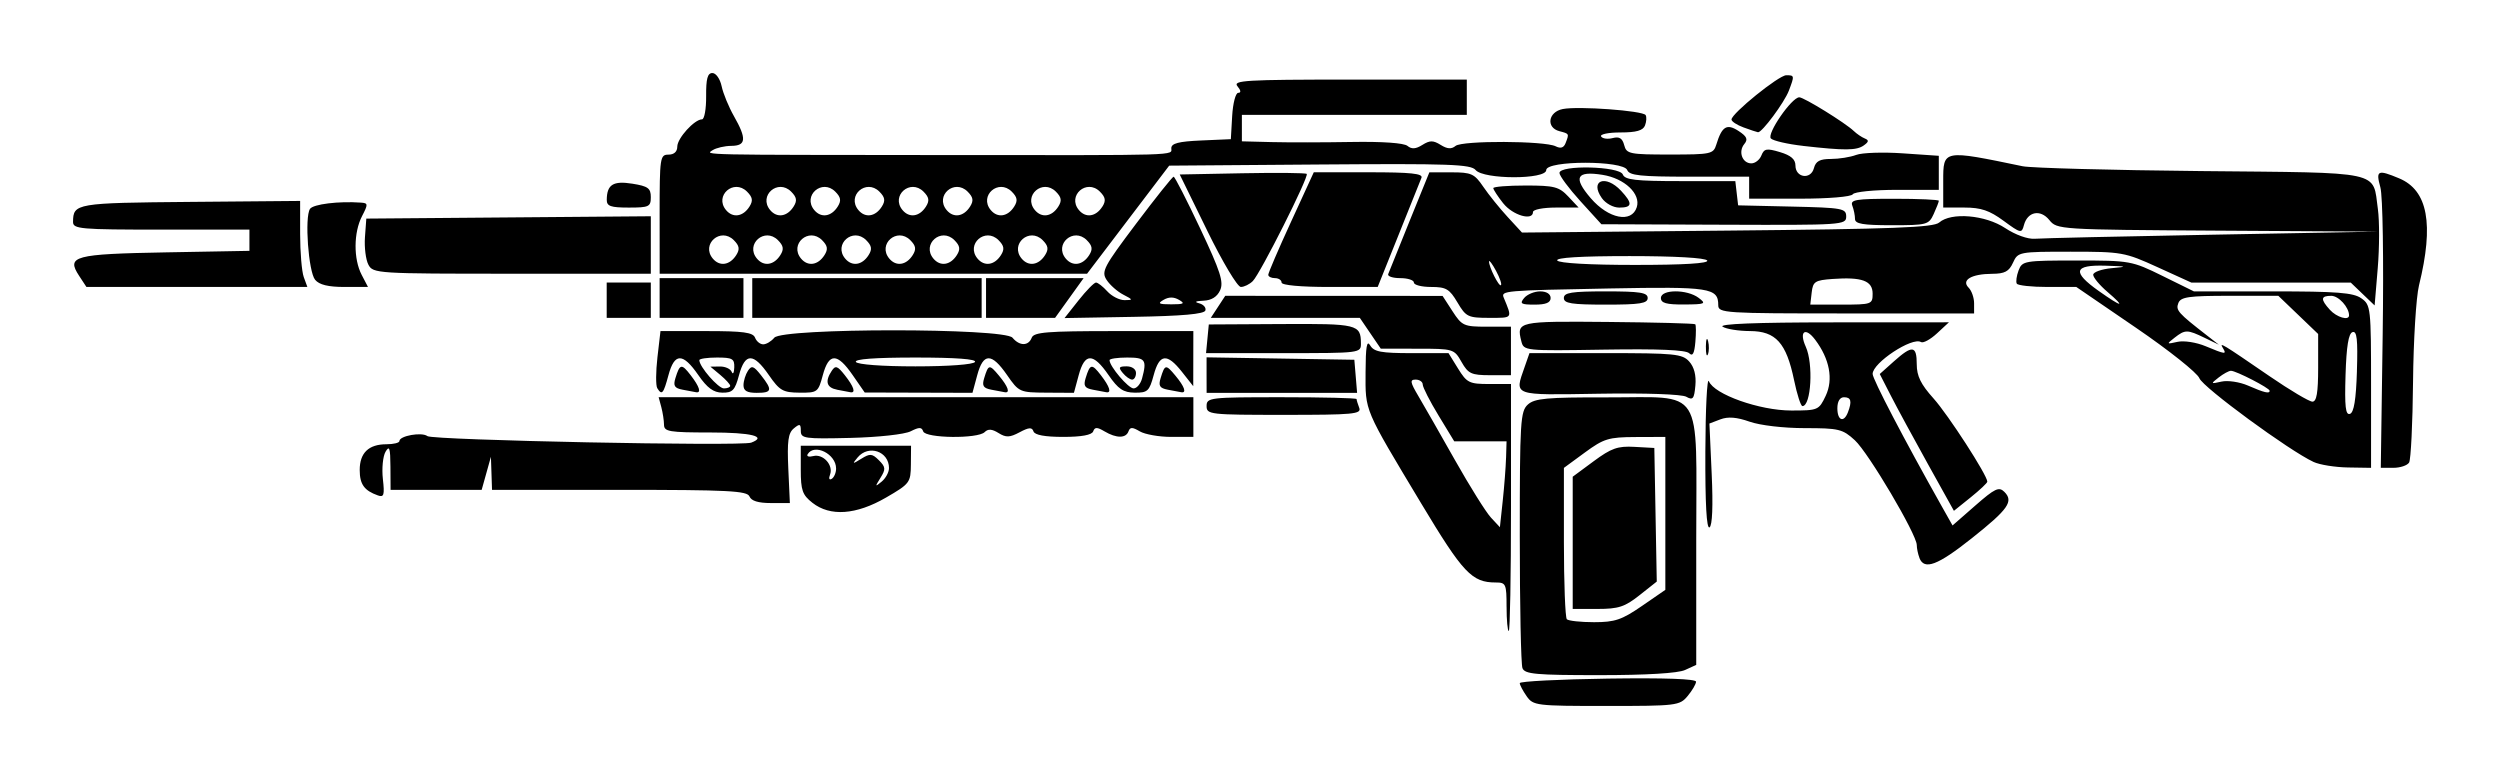
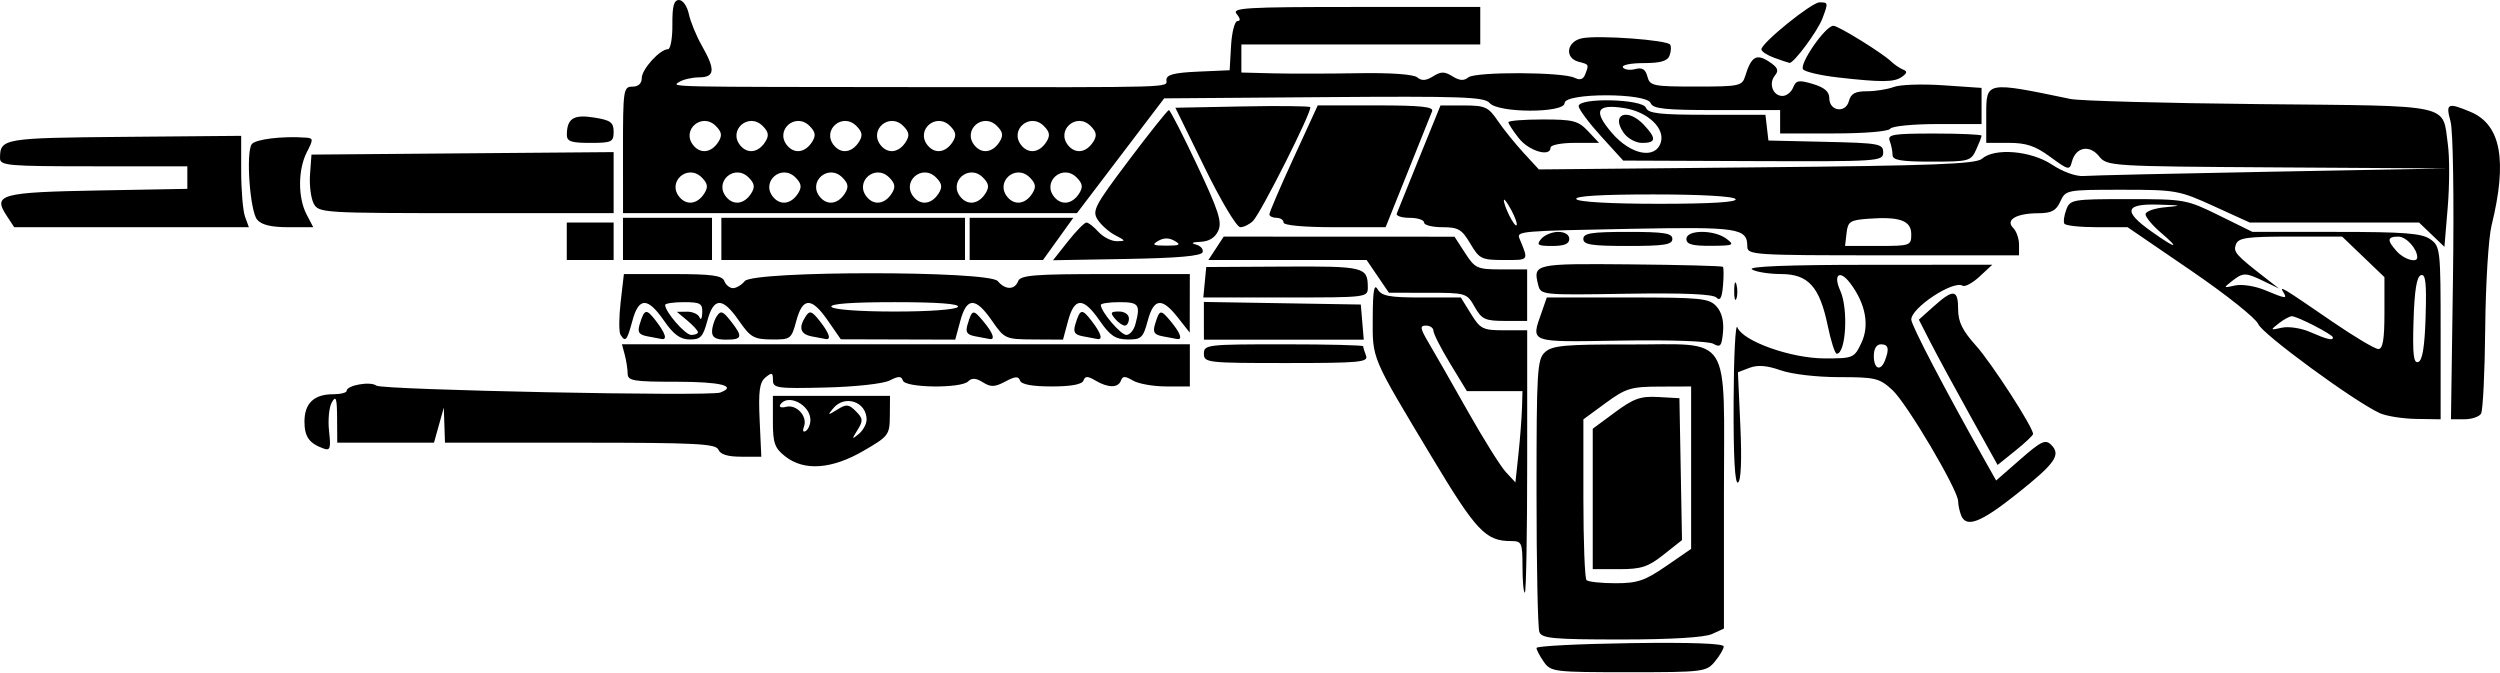
- <svg xmlns="http://www.w3.org/2000/svg" width="410.758" height="128" viewBox="0 0 108.68 33.867" version="1.1" id="svg8">
+ <svg xmlns="http://www.w3.org/2000/svg" width="102.33" height="27.517" viewBox="3.175 3.175 102.33 27.517" version="1.1" id="svg8">
  <defs id="defs2" />
  <g id="layer1">
    <path style="fill:#000000;fill-opacity:1;stroke-width:0.192" d="m 66.366,30.265 c -0.164,-0.234 -0.299,-0.49 -0.299,-0.568 0,-0.078 1.726,-0.166 3.835,-0.197 2.469,-0.036 3.833,0.013 3.829,0.136 -0.004,0.105 -0.169,0.386 -0.367,0.623 -0.347,0.416 -0.477,0.431 -3.53,0.431 -3.059,0 -3.181,-0.015 -3.469,-0.426 z m -0.182,-1.219 c -0.064,-0.167 -0.116,-2.742 -0.116,-5.723 0,-5.007 0.027,-5.444 0.351,-5.737 0.296,-0.268 0.826,-0.316 3.404,-0.311 4.303,0.009 3.916,-0.602 3.916,6.178 v 5.451 l -0.488,0.223 c -0.309,0.141 -1.676,0.223 -3.719,0.223 -2.769,0 -3.247,-0.043 -3.347,-0.303 z m 5.191,-2.701 1.021,-0.703 v -3.324 -3.324 l -1.294,0.005 c -1.172,0.004 -1.38,0.068 -2.205,0.673 l -0.911,0.668 v 3.226 c 0,1.774 0.058,3.284 0.128,3.354 0.07,0.07 0.603,0.128 1.184,0.128 0.903,0 1.205,-0.102 2.077,-0.703 z m -3.006,-2.747 v -2.874 l 0.911,-0.673 c 0.768,-0.568 1.046,-0.666 1.774,-0.625 l 0.863,0.048 0.053,2.904 0.053,2.904 -0.752,0.595 c -0.638,0.506 -0.913,0.595 -1.827,0.595 h -1.075 z m -2.876,2.779 c 0,-0.992 -0.028,-1.055 -0.47,-1.055 -1.037,0 -1.421,-0.407 -3.238,-3.433 -2.505,-4.172 -2.428,-3.99 -2.421,-5.713 0.004,-1.11 0.056,-1.409 0.201,-1.16 0.162,0.277 0.474,0.336 1.8,0.336 h 1.605 l 0.415,0.671 c 0.383,0.62 0.487,0.671 1.358,0.671 h 0.943 v 5.369 c 0,2.953 -0.043,5.369 -0.096,5.369 -0.053,0 -0.096,-0.475 -0.096,-1.055 z m -0.021,-6.472 0.021,-0.719 H 64.355 63.219 L 62.534,18.059 c -0.377,-0.62 -0.685,-1.224 -0.685,-1.342 0,-0.118 -0.138,-0.215 -0.307,-0.215 -0.26,0 -0.241,0.11 0.119,0.719 0.234,0.395 0.951,1.65 1.593,2.787 0.642,1.137 1.343,2.258 1.558,2.49 l 0.392,0.422 0.123,-1.148 c 0.068,-0.631 0.132,-1.471 0.144,-1.867 z m 17.97,4.347 c -0.064,-0.167 -0.116,-0.418 -0.116,-0.559 0,-0.457 -2.101,-4.012 -2.692,-4.554 -0.531,-0.487 -0.696,-0.527 -2.177,-0.527 -0.918,0 -1.943,-0.12 -2.399,-0.281 -0.558,-0.197 -0.938,-0.227 -1.271,-0.1 l -0.475,0.181 0.099,2.197 c 0.063,1.385 0.028,2.241 -0.095,2.317 -0.129,0.079 -0.19,-1.034 -0.181,-3.295 0.007,-1.878 0.077,-3.254 0.154,-3.058 0.224,0.57 2.202,1.273 3.583,1.273 1.161,0 1.2,-0.016 1.494,-0.637 0.34,-0.716 0.173,-1.605 -0.459,-2.443 -0.43,-0.57 -0.709,-0.359 -0.406,0.308 0.336,0.738 0.233,2.58 -0.145,2.58 -0.072,0 -0.236,-0.508 -0.364,-1.128 -0.335,-1.62 -0.794,-2.131 -1.919,-2.134 -0.493,-0.002 -1.026,-0.087 -1.185,-0.189 -0.19,-0.123 1.435,-0.187 4.774,-0.189 l 5.062,-0.003 -0.521,0.483 c -0.286,0.265 -0.598,0.434 -0.694,0.376 -0.379,-0.234 -2.102,0.901 -2.102,1.386 0,0.228 1.36,2.833 3.012,5.767 l 0.462,0.82 0.99,-0.866 c 0.854,-0.747 1.028,-0.829 1.262,-0.595 0.413,0.413 0.175,0.754 -1.414,2.016 -1.486,1.181 -2.069,1.401 -2.278,0.857 z m -3.109,-6.328 c 0.184,-0.48 0.138,-0.655 -0.171,-0.655 -0.179,0 -0.288,0.181 -0.288,0.479 0,0.536 0.28,0.643 0.459,0.176 z M 35.317,21.857 C 34.882,21.515 34.811,21.315 34.811,20.419 v -1.041 h 2.397 2.397 l -0.007,0.815 c -0.007,0.785 -0.046,0.838 -1.082,1.438 -1.299,0.753 -2.428,0.833 -3.199,0.226 z m 3.33,-1.505 c 0,-0.735 -0.892,-1.037 -1.367,-0.463 -0.241,0.291 -0.227,0.296 0.165,0.052 0.376,-0.234 0.47,-0.225 0.763,0.068 0.294,0.294 0.302,0.388 0.068,0.763 -0.244,0.392 -0.24,0.406 0.052,0.165 0.175,-0.145 0.318,-0.408 0.318,-0.585 z m -2.301,0.012 c 0,-0.627 -0.94,-1.099 -1.235,-0.62 -0.059,0.096 0.05,0.133 0.242,0.083 0.428,-0.112 0.887,0.396 0.73,0.806 -0.066,0.173 -0.035,0.25 0.074,0.183 0.104,-0.064 0.19,-0.267 0.19,-0.451 z m 47.462,-0.195 c -0.623,-1.121 -1.349,-2.459 -1.612,-2.974 l -0.479,-0.936 0.615,-0.55 c 0.803,-0.717 0.993,-0.693 0.993,0.126 0,0.512 0.176,0.871 0.729,1.486 0.637,0.708 2.339,3.341 2.339,3.618 0,0.055 -0.327,0.363 -0.726,0.684 l -0.726,0.584 z m -51.228,1.414 c -0.095,-0.246 -0.903,-0.288 -5.651,-0.288 h -5.54 l -0.024,-0.719 -0.024,-0.719 -0.201,0.719 -0.201,0.719 h -1.98 -1.98 l -0.006,-1.007 c -0.005,-0.818 -0.045,-0.94 -0.214,-0.648 -0.115,0.197 -0.166,0.729 -0.115,1.183 0.079,0.699 0.046,0.808 -0.217,0.714 -0.594,-0.21 -0.79,-0.485 -0.79,-1.105 0,-0.744 0.389,-1.119 1.161,-1.119 0.311,0 0.565,-0.063 0.565,-0.139 0,-0.23 0.979,-0.402 1.217,-0.215 0.226,0.178 13.64,0.449 14.076,0.284 0.71,-0.268 0.012,-0.442 -1.774,-0.442 -1.789,0 -2.014,-0.037 -2.016,-0.336 -0.002,-0.185 -0.055,-0.53 -0.118,-0.767 l -0.116,-0.431 h 11.623 11.623 v 0.863 0.863 h -0.961 c -0.529,0 -1.144,-0.108 -1.367,-0.24 -0.325,-0.192 -0.423,-0.192 -0.493,0 -0.111,0.306 -0.523,0.306 -1.041,0 -0.325,-0.192 -0.423,-0.192 -0.493,0 -0.057,0.157 -0.504,0.24 -1.301,0.24 -0.801,0 -1.242,-0.082 -1.295,-0.24 -0.063,-0.186 -0.197,-0.178 -0.603,0.039 -0.431,0.23 -0.592,0.235 -0.917,0.032 -0.283,-0.177 -0.453,-0.188 -0.602,-0.039 -0.297,0.297 -2.571,0.27 -2.672,-0.032 -0.064,-0.19 -0.176,-0.191 -0.543,-0.004 -0.261,0.133 -1.402,0.258 -2.62,0.288 -1.999,0.048 -2.158,0.026 -2.157,-0.307 3.84e-4,-0.307 -0.044,-0.322 -0.306,-0.105 -0.244,0.203 -0.292,0.555 -0.238,1.749 l 0.068,1.495 h -0.822 c -0.554,0 -0.858,-0.094 -0.933,-0.288 z M 100.576,20.082 C 99.528,19.599 95.761,16.837 95.611,16.441 95.523,16.211 94.284,15.224 92.856,14.249 l -2.595,-1.774 h -1.251 c -0.688,0 -1.289,-0.065 -1.336,-0.144 -0.047,-0.079 -0.011,-0.338 0.078,-0.575 0.157,-0.415 0.252,-0.431 2.53,-0.431 2.317,0 2.395,0.014 3.729,0.671 l 1.362,0.671 h 3.425 c 2.79,0 3.504,0.055 3.851,0.299 0.414,0.29 0.426,0.398 0.426,3.835 v 3.537 l -1.007,-0.016 c -0.554,-0.009 -1.226,-0.116 -1.493,-0.24 z m 1.884,-3.949 c 0.043,-1.383 5.8e-4,-1.759 -0.192,-1.695 -0.172,0.057 -0.264,0.619 -0.302,1.859 -0.043,1.383 -5.8e-4,1.759 0.192,1.695 0.172,-0.057 0.264,-0.619 0.303,-1.859 z m -1.685,-0.143 v -1.471 l -0.866,-0.83 -0.866,-0.83 h -2.112 c -1.789,0 -2.131,0.049 -2.234,0.317 -0.12,0.312 -0.018,0.427 1.251,1.412 l 0.512,0.398 -0.614,-0.297 c -0.759,-0.367 -0.852,-0.368 -1.315,-0.006 -0.356,0.278 -0.35,0.286 0.128,0.178 0.278,-0.063 0.82,0.021 1.222,0.189 0.863,0.36 0.93,0.368 0.753,0.08 -0.17,-0.275 -0.063,-0.21 2.022,1.22 0.891,0.611 1.732,1.111 1.87,1.111 0.183,0 0.249,-0.392 0.249,-1.471 z m -2.109,0.996 c 0,-0.115 -1.459,-0.867 -1.681,-0.867 -0.09,0 -0.33,0.131 -0.535,0.291 -0.356,0.278 -0.35,0.286 0.124,0.179 0.273,-0.062 0.791,0.016 1.151,0.173 0.714,0.311 0.942,0.365 0.942,0.224 z m 3.452,-3.276 c 0,-0.353 -0.452,-0.85 -0.774,-0.85 -0.46,0 -0.475,0.149 -0.059,0.608 0.297,0.328 0.833,0.484 0.833,0.242 z M 91.619,12.693 c -0.343,-0.293 -0.623,-0.63 -0.623,-0.748 0,-0.118 0.367,-0.248 0.815,-0.288 0.707,-0.064 0.669,-0.078 -0.288,-0.107 -1.373,-0.042 -1.455,0.271 -0.288,1.098 1.021,0.723 1.2,0.744 0.384,0.045 z m 11.961,1.876 c 0.047,-3.312 0.004,-6.047 -0.1,-6.424 -0.205,-0.742 -0.12,-0.783 0.816,-0.392 1.248,0.522 1.52,1.984 0.863,4.653 -0.126,0.512 -0.242,2.403 -0.259,4.202 -0.017,1.799 -0.094,3.374 -0.171,3.5 -0.078,0.126 -0.386,0.229 -0.686,0.229 h -0.545 z m -51.127,3.083 c 0,-0.368 0.128,-0.384 3.26,-0.384 1.793,0 3.26,0.036 3.26,0.08 0,0.044 0.052,0.217 0.116,0.384 0.103,0.27 -0.26,0.303 -3.26,0.303 -3.248,0 -3.376,-0.015 -3.376,-0.384 z m 20.855,-0.404 c -0.195,-0.11 -1.769,-0.165 -3.787,-0.132 -3.814,0.062 -3.685,0.108 -3.243,-1.161 l 0.211,-0.604 h 3.307 c 3.007,0 3.337,0.033 3.637,0.365 0.215,0.237 0.309,0.601 0.269,1.043 -0.052,0.582 -0.108,0.651 -0.394,0.49 z m -44.735,-0.373 c -0.069,-0.111 -0.065,-0.715 0.007,-1.342 l 0.132,-1.14 h 2.001 c 1.601,0 2.023,0.057 2.111,0.288 0.061,0.158 0.22,0.288 0.354,0.288 0.134,0 0.351,-0.129 0.482,-0.288 0.356,-0.429 9.998,-0.429 10.355,0 0.306,0.368 0.695,0.368 0.836,0 0.092,-0.241 0.671,-0.288 3.568,-0.288 h 3.458 l -0.002,1.198 -0.002,1.198 -0.491,-0.623 c -0.651,-0.826 -0.98,-0.788 -1.23,0.144 -0.187,0.695 -0.264,0.766 -0.822,0.76 -0.497,-0.006 -0.717,-0.153 -1.141,-0.767 -0.672,-0.972 -1.033,-0.97 -1.296,0.007 l -0.207,0.767 -1.191,-0.007 c -1.168,-0.007 -1.201,-0.022 -1.717,-0.767 -0.672,-0.972 -1.033,-0.97 -1.296,0.007 l -0.207,0.767 -2.342,-0.007 -2.342,-0.007 -0.526,-0.76 c -0.672,-0.972 -1.033,-0.97 -1.296,0.007 -0.2,0.743 -0.232,0.767 -1.014,0.76 -0.721,-0.006 -0.864,-0.089 -1.333,-0.767 -0.672,-0.972 -1.033,-0.97 -1.296,0.007 -0.177,0.659 -0.28,0.766 -0.726,0.76 -0.385,-0.005 -0.656,-0.204 -1.045,-0.767 -0.672,-0.972 -1.033,-0.97 -1.296,0.007 -0.219,0.812 -0.285,0.889 -0.486,0.565 z m 3.17,-0.103 c 0,-0.062 -0.194,-0.275 -0.431,-0.473 l -0.431,-0.36 0.415,-0.006 c 0.229,-0.004 0.459,0.101 0.512,0.233 0.053,0.132 0.104,0.046 0.112,-0.192 0.013,-0.378 -0.08,-0.431 -0.752,-0.431 -0.422,0 -0.767,0.051 -0.767,0.114 0,0.284 0.821,1.228 1.068,1.228 0.151,0 0.275,-0.051 0.275,-0.113 z m 17.904,-0.318 c 0.218,-0.812 0.148,-0.911 -0.646,-0.911 -0.422,0 -0.767,0.051 -0.767,0.114 0,0.27 0.815,1.228 1.045,1.228 0.139,0 0.304,-0.194 0.368,-0.431 z m -0.838,-0.24 c -0.199,-0.24 -0.172,-0.288 0.168,-0.288 0.234,0 0.407,0.122 0.407,0.288 0,0.158 -0.076,0.288 -0.168,0.288 -0.093,0 -0.276,-0.129 -0.407,-0.288 z m -6.424,-0.479 c 0.077,-0.124 -0.833,-0.192 -2.589,-0.192 -1.756,0 -2.666,0.067 -2.589,0.192 0.069,0.112 1.149,0.192 2.589,0.192 1.44,0 2.52,-0.08 2.589,-0.192 z m -12.712,1.206 c -0.351,-0.067 -0.414,-0.168 -0.312,-0.501 0.193,-0.63 0.267,-0.644 0.665,-0.127 0.385,0.5 0.473,0.782 0.231,0.738 -0.079,-0.014 -0.342,-0.064 -0.584,-0.11 z m 2.648,-0.199 c 0.002,-0.185 0.089,-0.465 0.193,-0.623 0.161,-0.244 0.248,-0.214 0.568,0.192 0.512,0.65 0.483,0.767 -0.189,0.767 -0.421,0 -0.574,-0.09 -0.572,-0.336 z m 4.072,0.2 c -0.463,-0.089 -0.541,-0.362 -0.235,-0.823 0.161,-0.244 0.248,-0.214 0.568,0.192 0.394,0.5 0.488,0.785 0.243,0.741 -0.079,-0.014 -0.338,-0.064 -0.575,-0.109 z m 6.703,-0.001 c -0.351,-0.067 -0.414,-0.168 -0.312,-0.501 0.186,-0.607 0.224,-0.613 0.644,-0.109 0.397,0.477 0.498,0.765 0.251,0.72 -0.079,-0.014 -0.342,-0.064 -0.584,-0.11 z m 4.41,0 c -0.351,-0.067 -0.414,-0.168 -0.312,-0.501 0.193,-0.63 0.267,-0.644 0.665,-0.127 0.385,0.5 0.473,0.782 0.231,0.738 -0.079,-0.014 -0.342,-0.064 -0.584,-0.11 z m 3.26,0 c -0.351,-0.067 -0.414,-0.168 -0.312,-0.501 0.186,-0.607 0.224,-0.613 0.644,-0.109 0.397,0.477 0.498,0.765 0.251,0.72 -0.079,-0.014 -0.342,-0.064 -0.584,-0.11 z m 1.686,-0.635 v -0.772 l 3.212,0.053 3.212,0.053 0.06,0.719 0.06,0.719 h -3.271 -3.271 z m 11.083,-0.572 c -0.321,-0.565 -0.352,-0.574 -1.918,-0.575 l -1.591,-0.001 -0.456,-0.67 -0.456,-0.67 H 55.875 52.636 l 0.314,-0.479 0.314,-0.479 4.724,0.002 4.724,0.002 0.433,0.669 c 0.408,0.63 0.494,0.669 1.486,0.669 h 1.053 v 1.055 1.055 l -0.911,-0.001 c -0.81,-0.001 -0.947,-0.064 -1.237,-0.575 z m 9.896,-0.379 c -0.142,-0.144 -1.333,-0.194 -3.7,-0.156 -3.461,0.056 -3.491,0.053 -3.596,-0.367 -0.215,-0.858 -0.151,-0.872 3.769,-0.836 2.05,0.019 3.756,0.064 3.792,0.1 0.036,0.036 0.038,0.382 0.005,0.768 -0.044,0.51 -0.118,0.644 -0.271,0.49 z m 0.727,-0.291 c 0.004,-0.316 0.047,-0.423 0.096,-0.236 0.049,0.187 0.045,0.445 -0.007,0.575 -0.053,0.13 -0.092,-0.023 -0.088,-0.339 z M 52.489,14.728 l 0.06,-0.623 3.164,-0.018 c 3.3,-0.019 3.443,0.016 3.449,0.833 0.003,0.431 7.92e-4,0.431 -3.365,0.431 H 52.429 Z M 26.374,13.05 v -0.767 h 0.959 0.959 v 0.767 0.767 h -0.959 -0.959 z m 2.301,-0.096 v -0.863 h 1.822 1.822 v 0.863 0.863 h -1.822 -1.822 z m 4.027,0 v -0.863 h 4.986 4.986 v 0.863 0.863 h -4.986 -4.986 z m 10.163,0 v -0.863 h 2.121 2.121 l -0.62,0.863 -0.62,0.863 H 44.367 42.865 Z m 4.023,0.101 c 0.336,-0.425 0.677,-0.772 0.757,-0.772 0.08,0 0.302,0.173 0.493,0.384 0.191,0.211 0.528,0.382 0.749,0.381 0.378,-0.003 0.374,-0.017 -0.057,-0.24 -0.252,-0.13 -0.577,-0.416 -0.721,-0.636 -0.241,-0.367 -0.139,-0.563 1.278,-2.445 0.847,-1.125 1.582,-2.046 1.633,-2.046 0.051,0 0.571,1.014 1.155,2.253 0.882,1.87 1.029,2.326 0.866,2.685 -0.13,0.286 -0.376,0.439 -0.728,0.454 -0.344,0.014 -0.409,0.054 -0.185,0.112 0.19,0.049 0.313,0.19 0.272,0.313 -0.051,0.155 -1.007,0.24 -3.099,0.276 l -3.024,0.053 z m 4.366,-0.02 c -0.228,-0.133 -0.443,-0.133 -0.671,0 -0.274,0.159 -0.212,0.195 0.336,0.195 0.548,0 0.609,-0.036 0.336,-0.195 z m 12.103,0.111 c -0.345,-0.585 -0.492,-0.671 -1.144,-0.671 -0.411,0 -0.748,-0.086 -0.748,-0.192 0,-0.105 -0.266,-0.192 -0.591,-0.192 -0.325,0 -0.562,-0.078 -0.527,-0.173 0.035,-0.095 0.452,-1.13 0.927,-2.3 l 0.863,-2.126 0.959,-9.48e-5 c 0.868,-8.63e-5 0.999,0.059 1.386,0.628 0.235,0.346 0.71,0.935 1.055,1.309 l 0.627,0.681 8.917,-0.085 c 7.24,-0.069 8.973,-0.135 9.219,-0.351 0.52,-0.457 2.003,-0.332 2.869,0.241 0.446,0.295 0.985,0.489 1.29,0.464 0.288,-0.024 3.76,-0.103 7.715,-0.176 l 7.191,-0.133 -6.968,-0.043 C 89.505,9.983 89.423,9.978 89.09,9.567 88.699,9.083 88.138,9.197 87.983,9.792 87.888,10.154 87.842,10.144 87.1,9.599 86.487,9.148 86.118,9.023 85.397,9.023 H 84.476 V 7.873 c 0,-1.372 -0.02,-1.368 3.452,-0.646 0.369,0.077 3.857,0.171 7.751,0.21 7.996,0.079 7.457,-0.037 7.693,1.655 0.071,0.513 0.069,1.664 -0.006,2.559 l -0.136,1.627 -0.519,-0.497 -0.519,-0.497 h -3.465 -3.465 l -1.473,-0.671 c -1.421,-0.648 -1.553,-0.671 -3.767,-0.671 -2.261,0 -2.298,0.007 -2.513,0.479 -0.173,0.381 -0.36,0.48 -0.907,0.482 -0.897,0.004 -1.353,0.272 -1.022,0.603 0.131,0.131 0.238,0.437 0.238,0.679 v 0.441 h -5.561 c -5.312,0 -5.561,-0.016 -5.561,-0.36 0,-0.754 -0.357,-0.809 -4.726,-0.726 -4.597,0.087 -4.725,0.098 -4.6,0.399 0.379,0.917 0.406,0.879 -0.63,0.879 -0.923,0 -1.011,-0.043 -1.382,-0.671 z m 18.05,-0.38 c 0,-0.561 -0.463,-0.731 -1.741,-0.639 -0.764,0.055 -0.853,0.112 -0.908,0.588 l -0.061,0.527 h 1.355 c 1.315,0 1.355,-0.014 1.355,-0.476 z M 65.035,11.773 c -0.162,-0.299 -0.298,-0.484 -0.303,-0.409 -0.013,0.228 0.433,1.118 0.518,1.033 0.044,-0.044 -0.053,-0.325 -0.215,-0.624 z m 9.181,-0.448 c -0.071,-0.116 -1.412,-0.192 -3.378,-0.192 -2.124,0 -3.219,0.067 -3.141,0.192 0.071,0.116 1.412,0.192 3.378,0.192 2.124,0 3.219,-0.067 3.141,-0.192 z m -7.958,1.63 c 0.131,-0.158 0.444,-0.288 0.695,-0.288 0.277,0 0.456,0.113 0.456,0.288 0,0.203 -0.205,0.288 -0.695,0.288 -0.596,0 -0.661,-0.041 -0.456,-0.288 z m 1.726,0 c 0,-0.235 0.33,-0.288 1.822,-0.288 1.491,0 1.822,0.052 1.822,0.288 0,0.235 -0.33,0.288 -1.822,0.288 -1.491,0 -1.822,-0.052 -1.822,-0.288 z m 4.219,0 c 0,-0.382 1.139,-0.386 1.641,-0.006 0.343,0.259 0.292,0.282 -0.634,0.288 -0.77,0.005 -1.007,-0.062 -1.007,-0.282 z M 3.436,11.986 c -0.558,-0.852 -0.222,-0.942 3.773,-1.015 l 3.634,-0.066 V 10.444 9.982 H 7.007 c -3.526,0 -3.835,-0.027 -3.832,-0.336 0.007,-0.805 0.122,-0.825 5.093,-0.869 l 4.779,-0.042 v 1.438 c 0,0.791 0.071,1.632 0.157,1.87 l 0.157,0.431 H 8.559 3.756 Z M 13.699,12.164 C 13.407,11.812 13.236,9.433 13.477,9.08 c 0.14,-0.205 1.245,-0.341 2.212,-0.272 0.315,0.022 0.319,0.066 0.048,0.59 -0.367,0.71 -0.374,1.862 -0.015,2.55 l 0.275,0.527 h -1.02 c -0.707,0 -1.099,-0.095 -1.278,-0.311 z m 38.783,-2.134 -1.197,-2.445 2.72,-0.053 c 1.496,-0.029 2.756,-0.017 2.801,0.028 0.108,0.108 -2.015,4.331 -2.343,4.658 -0.141,0.141 -0.376,0.257 -0.521,0.257 -0.147,0 -0.792,-1.079 -1.461,-2.445 z m 3.231,2.253 c 0,-0.105 -0.129,-0.192 -0.288,-0.192 -0.158,0 -0.289,-0.065 -0.291,-0.144 -0.002,-0.079 0.443,-1.115 0.988,-2.301 l 0.991,-2.157 h 2.388 c 1.833,0 2.366,0.056 2.293,0.24 -0.052,0.132 -0.502,1.254 -0.999,2.493 l -0.904,2.253 h -2.089 c -1.265,0 -2.089,-0.076 -2.089,-0.192 z m -39.697,-0.774 c -0.115,-0.215 -0.183,-0.754 -0.151,-1.198 l 0.059,-0.808 6.184,-0.051 6.184,-0.051 v 1.249 1.249 h -6.034 c -5.875,0 -6.039,-0.01 -6.243,-0.391 z M 28.675,9.311 c 0,-2.461 0.019,-2.589 0.384,-2.589 0.243,0 0.384,-0.128 0.384,-0.35 0,-0.363 0.746,-1.184 1.075,-1.184 0.103,0 0.184,-0.453 0.179,-1.007 C 30.691,3.424 30.758,3.175 30.969,3.175 c 0.156,0 0.334,0.255 0.402,0.575 0.067,0.316 0.308,0.901 0.535,1.3 0.559,0.981 0.532,1.288 -0.114,1.291 -0.29,0.002 -0.657,0.087 -0.815,0.189 -0.324,0.21 -0.667,0.202 10.067,0.211 10.44,0.008 9.875,0.025 9.875,-0.298 0,-0.211 0.316,-0.293 1.294,-0.336 l 1.294,-0.057 0.058,-1.007 c 0.032,-0.554 0.15,-1.007 0.263,-1.007 0.131,0 0.119,-0.104 -0.034,-0.288 -0.211,-0.254 0.35,-0.288 4.866,-0.288 h 5.105 v 0.767 0.767 H 58.877 53.987 v 0.575 0.575 l 1.294,0.033 c 0.712,0.018 2.275,0.016 3.474,-0.005 1.336,-0.023 2.277,0.043 2.43,0.17 0.181,0.15 0.36,0.139 0.648,-0.042 0.327,-0.204 0.47,-0.204 0.797,0 0.287,0.179 0.468,0.191 0.646,0.043 0.288,-0.239 3.872,-0.225 4.353,0.017 0.217,0.109 0.352,0.066 0.431,-0.141 0.158,-0.411 0.162,-0.403 -0.268,-0.516 -0.593,-0.155 -0.492,-0.837 0.144,-0.963 0.675,-0.134 3.484,0.071 3.603,0.263 0.049,0.08 0.037,0.283 -0.027,0.45 -0.085,0.222 -0.375,0.305 -1.067,0.305 -0.522,0 -0.901,0.078 -0.842,0.174 0.059,0.096 0.285,0.127 0.502,0.071 0.29,-0.076 0.423,0.005 0.502,0.306 0.1,0.382 0.229,0.409 1.989,0.409 1.785,0 1.889,-0.022 2.015,-0.431 0.244,-0.797 0.457,-0.927 0.969,-0.592 0.362,0.237 0.417,0.363 0.249,0.566 -0.274,0.33 -0.088,0.841 0.306,0.841 0.165,0 0.362,-0.155 0.437,-0.345 0.119,-0.298 0.229,-0.318 0.809,-0.144 0.474,0.142 0.671,0.313 0.671,0.582 0,0.534 0.668,0.63 0.803,0.115 0.08,-0.304 0.257,-0.4 0.741,-0.4 0.35,0 0.844,-0.079 1.098,-0.176 0.254,-0.097 1.166,-0.127 2.026,-0.068 l 1.564,0.107 v 0.74 0.74 h -1.81 c -1,0 -1.863,0.086 -1.929,0.192 -0.068,0.11 -1.057,0.192 -2.312,0.192 H 76.039 V 8.161 7.681 h -2.595 c -2.13,0 -2.614,-0.052 -2.705,-0.288 -0.162,-0.423 -3.521,-0.423 -3.521,0 0,0.417 -2.724,0.414 -3.07,-0.002 -0.208,-0.25 -1.135,-0.283 -6.781,-0.24 l -6.54,0.05 -1.785,2.349 -1.785,2.349 h -9.29 -9.29 z m 3.332,1.777 c 0.161,-0.255 0.136,-0.405 -0.108,-0.649 -0.574,-0.574 -1.431,0.176 -0.914,0.8 0.298,0.359 0.742,0.294 1.022,-0.151 z m 1.918,0 c 0.161,-0.255 0.136,-0.405 -0.108,-0.649 -0.574,-0.574 -1.431,0.176 -0.914,0.8 0.298,0.359 0.742,0.294 1.022,-0.151 z m 1.918,0 c 0.161,-0.255 0.136,-0.405 -0.108,-0.649 -0.574,-0.574 -1.431,0.176 -0.914,0.8 0.298,0.359 0.742,0.294 1.022,-0.151 z m 1.918,0 c 0.161,-0.255 0.136,-0.405 -0.108,-0.649 -0.574,-0.574 -1.431,0.176 -0.914,0.8 0.298,0.359 0.742,0.294 1.022,-0.151 z m 1.918,0 c 0.161,-0.255 0.136,-0.405 -0.108,-0.649 -0.574,-0.574 -1.431,0.176 -0.914,0.8 0.298,0.359 0.742,0.294 1.022,-0.151 z m 1.918,0 c 0.161,-0.255 0.136,-0.405 -0.108,-0.649 -0.574,-0.574 -1.431,0.176 -0.914,0.8 0.298,0.359 0.742,0.294 1.022,-0.151 z m 1.918,0 c 0.161,-0.255 0.136,-0.405 -0.108,-0.649 -0.574,-0.574 -1.431,0.176 -0.914,0.8 0.298,0.359 0.742,0.294 1.022,-0.151 z m 1.918,0 c 0.161,-0.255 0.136,-0.405 -0.108,-0.649 -0.574,-0.574 -1.431,0.176 -0.914,0.8 0.298,0.359 0.742,0.294 1.022,-0.151 z m 1.918,0 c 0.161,-0.255 0.136,-0.405 -0.108,-0.649 -0.574,-0.574 -1.431,0.176 -0.914,0.8 0.298,0.359 0.742,0.294 1.022,-0.151 z M 32.582,8.979 c 0.161,-0.255 0.136,-0.405 -0.108,-0.649 -0.574,-0.574 -1.431,0.176 -0.914,0.8 0.298,0.359 0.742,0.294 1.022,-0.151 z m 1.918,0 c 0.161,-0.255 0.136,-0.405 -0.108,-0.649 -0.574,-0.574 -1.431,0.176 -0.914,0.8 0.298,0.359 0.742,0.294 1.022,-0.151 z m 1.918,0 c 0.161,-0.255 0.136,-0.405 -0.108,-0.649 -0.574,-0.574 -1.431,0.176 -0.914,0.8 0.298,0.359 0.742,0.294 1.022,-0.151 z m 1.918,0 c 0.161,-0.255 0.136,-0.405 -0.108,-0.649 -0.574,-0.574 -1.431,0.176 -0.914,0.8 0.298,0.359 0.742,0.294 1.022,-0.151 z m 1.918,0 c 0.161,-0.255 0.136,-0.405 -0.108,-0.649 -0.574,-0.574 -1.431,0.176 -0.914,0.8 0.298,0.359 0.742,0.294 1.022,-0.151 z m 1.918,0 c 0.161,-0.255 0.136,-0.405 -0.108,-0.649 -0.574,-0.574 -1.431,0.176 -0.914,0.8 0.298,0.359 0.742,0.294 1.022,-0.151 z m 1.918,0 c 0.161,-0.255 0.136,-0.405 -0.108,-0.649 -0.574,-0.574 -1.431,0.176 -0.914,0.8 0.298,0.359 0.742,0.294 1.022,-0.151 z m 1.918,0 c 0.161,-0.255 0.136,-0.405 -0.108,-0.649 -0.574,-0.574 -1.431,0.176 -0.914,0.8 0.298,0.359 0.742,0.294 1.022,-0.151 z m 1.918,0 C 48.084,8.724 48.059,8.574 47.814,8.33 47.24,7.755 46.383,8.506 46.901,9.13 47.199,9.489 47.643,9.424 47.923,8.979 Z M 68.704,8.746 C 68.203,8.194 67.793,7.642 67.793,7.52 c 0,-0.359 2.615,-0.297 2.754,0.065 0.09,0.234 0.553,0.288 2.501,0.288 h 2.39 l 0.061,0.527 0.061,0.527 2.349,0.054 c 2.191,0.05 2.349,0.079 2.349,0.431 0,0.367 -0.149,0.377 -5.321,0.357 l -5.321,-0.021 z m 2.45,0.262 c 0.184,-0.579 -0.53,-1.254 -1.487,-1.407 -1.143,-0.183 -1.292,0.11 -0.514,1.015 0.773,0.898 1.777,1.095 2.001,0.392 z m -1.52,-0.398 c -0.54,-0.771 0.164,-1.038 0.837,-0.316 0.513,0.55 0.493,0.731 -0.078,0.731 -0.263,0 -0.596,-0.182 -0.759,-0.415 z M 80.641,9.519 c 0,-0.15 -0.052,-0.408 -0.116,-0.575 -0.101,-0.264 0.133,-0.303 1.822,-0.303 1.066,0 1.938,0.039 1.938,0.087 0,0.048 -0.1,0.307 -0.223,0.575 -0.213,0.467 -0.294,0.488 -1.822,0.488 -1.253,0 -1.599,-0.059 -1.599,-0.272 z M 65.348,8.839 C 65.111,8.538 64.917,8.241 64.917,8.178 c 0,-0.062 0.632,-0.113 1.405,-0.113 1.25,0 1.454,0.053 1.855,0.479 l 0.45,0.479 h -0.992 c -0.546,0 -0.992,0.086 -0.992,0.192 0,0.403 -0.882,0.146 -1.294,-0.377 z M 26.377,8.688 c 0.006,-0.666 0.277,-0.836 1.116,-0.702 0.677,0.108 0.799,0.197 0.799,0.583 0,0.418 -0.078,0.455 -0.959,0.455 -0.786,0 -0.958,-0.06 -0.956,-0.336 z M 78.377,6.341 c -0.665,-0.075 -1.291,-0.22 -1.392,-0.32 -0.195,-0.195 0.904,-1.791 1.234,-1.791 0.203,0 2.001,1.112 2.369,1.465 0.13,0.125 0.346,0.271 0.479,0.325 0.186,0.075 0.175,0.146 -0.045,0.302 -0.315,0.223 -0.823,0.227 -2.647,0.02 z M 75.799,5.541 C 75.509,5.435 75.272,5.28 75.272,5.196 c 0,-0.261 2.057,-1.925 2.38,-1.925 0.359,0 0.362,0.017 0.115,0.667 -0.197,0.519 -1.176,1.837 -1.344,1.811 -0.053,-0.008 -0.333,-0.102 -0.623,-0.208 z" id="path879" />
  </g>
</svg>
